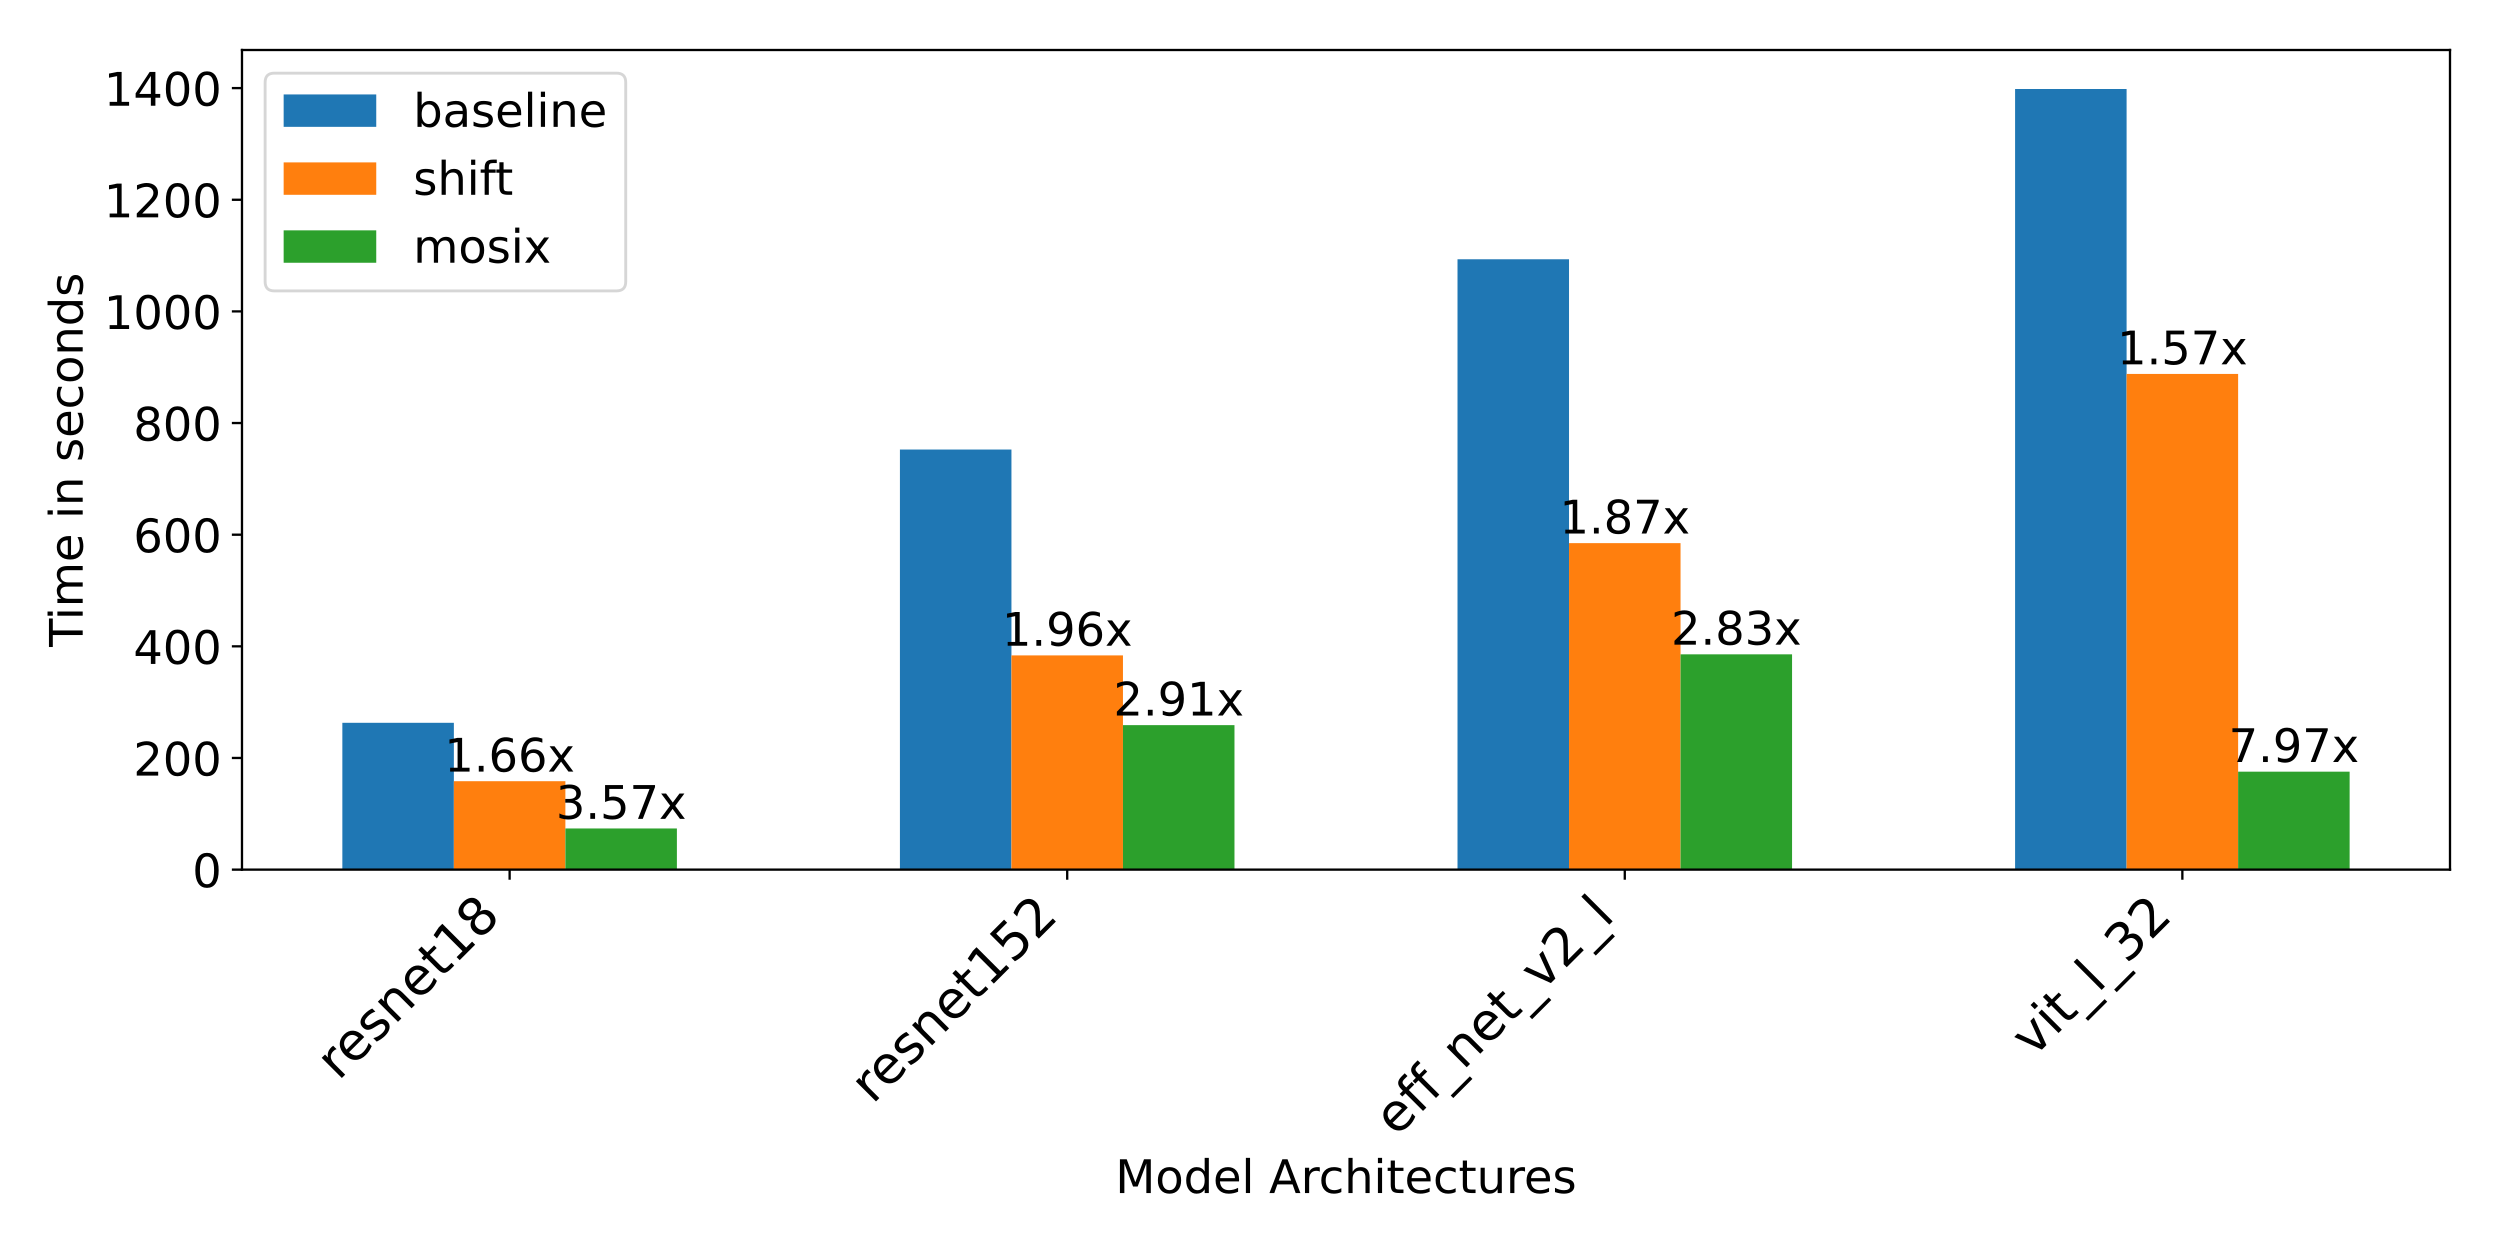
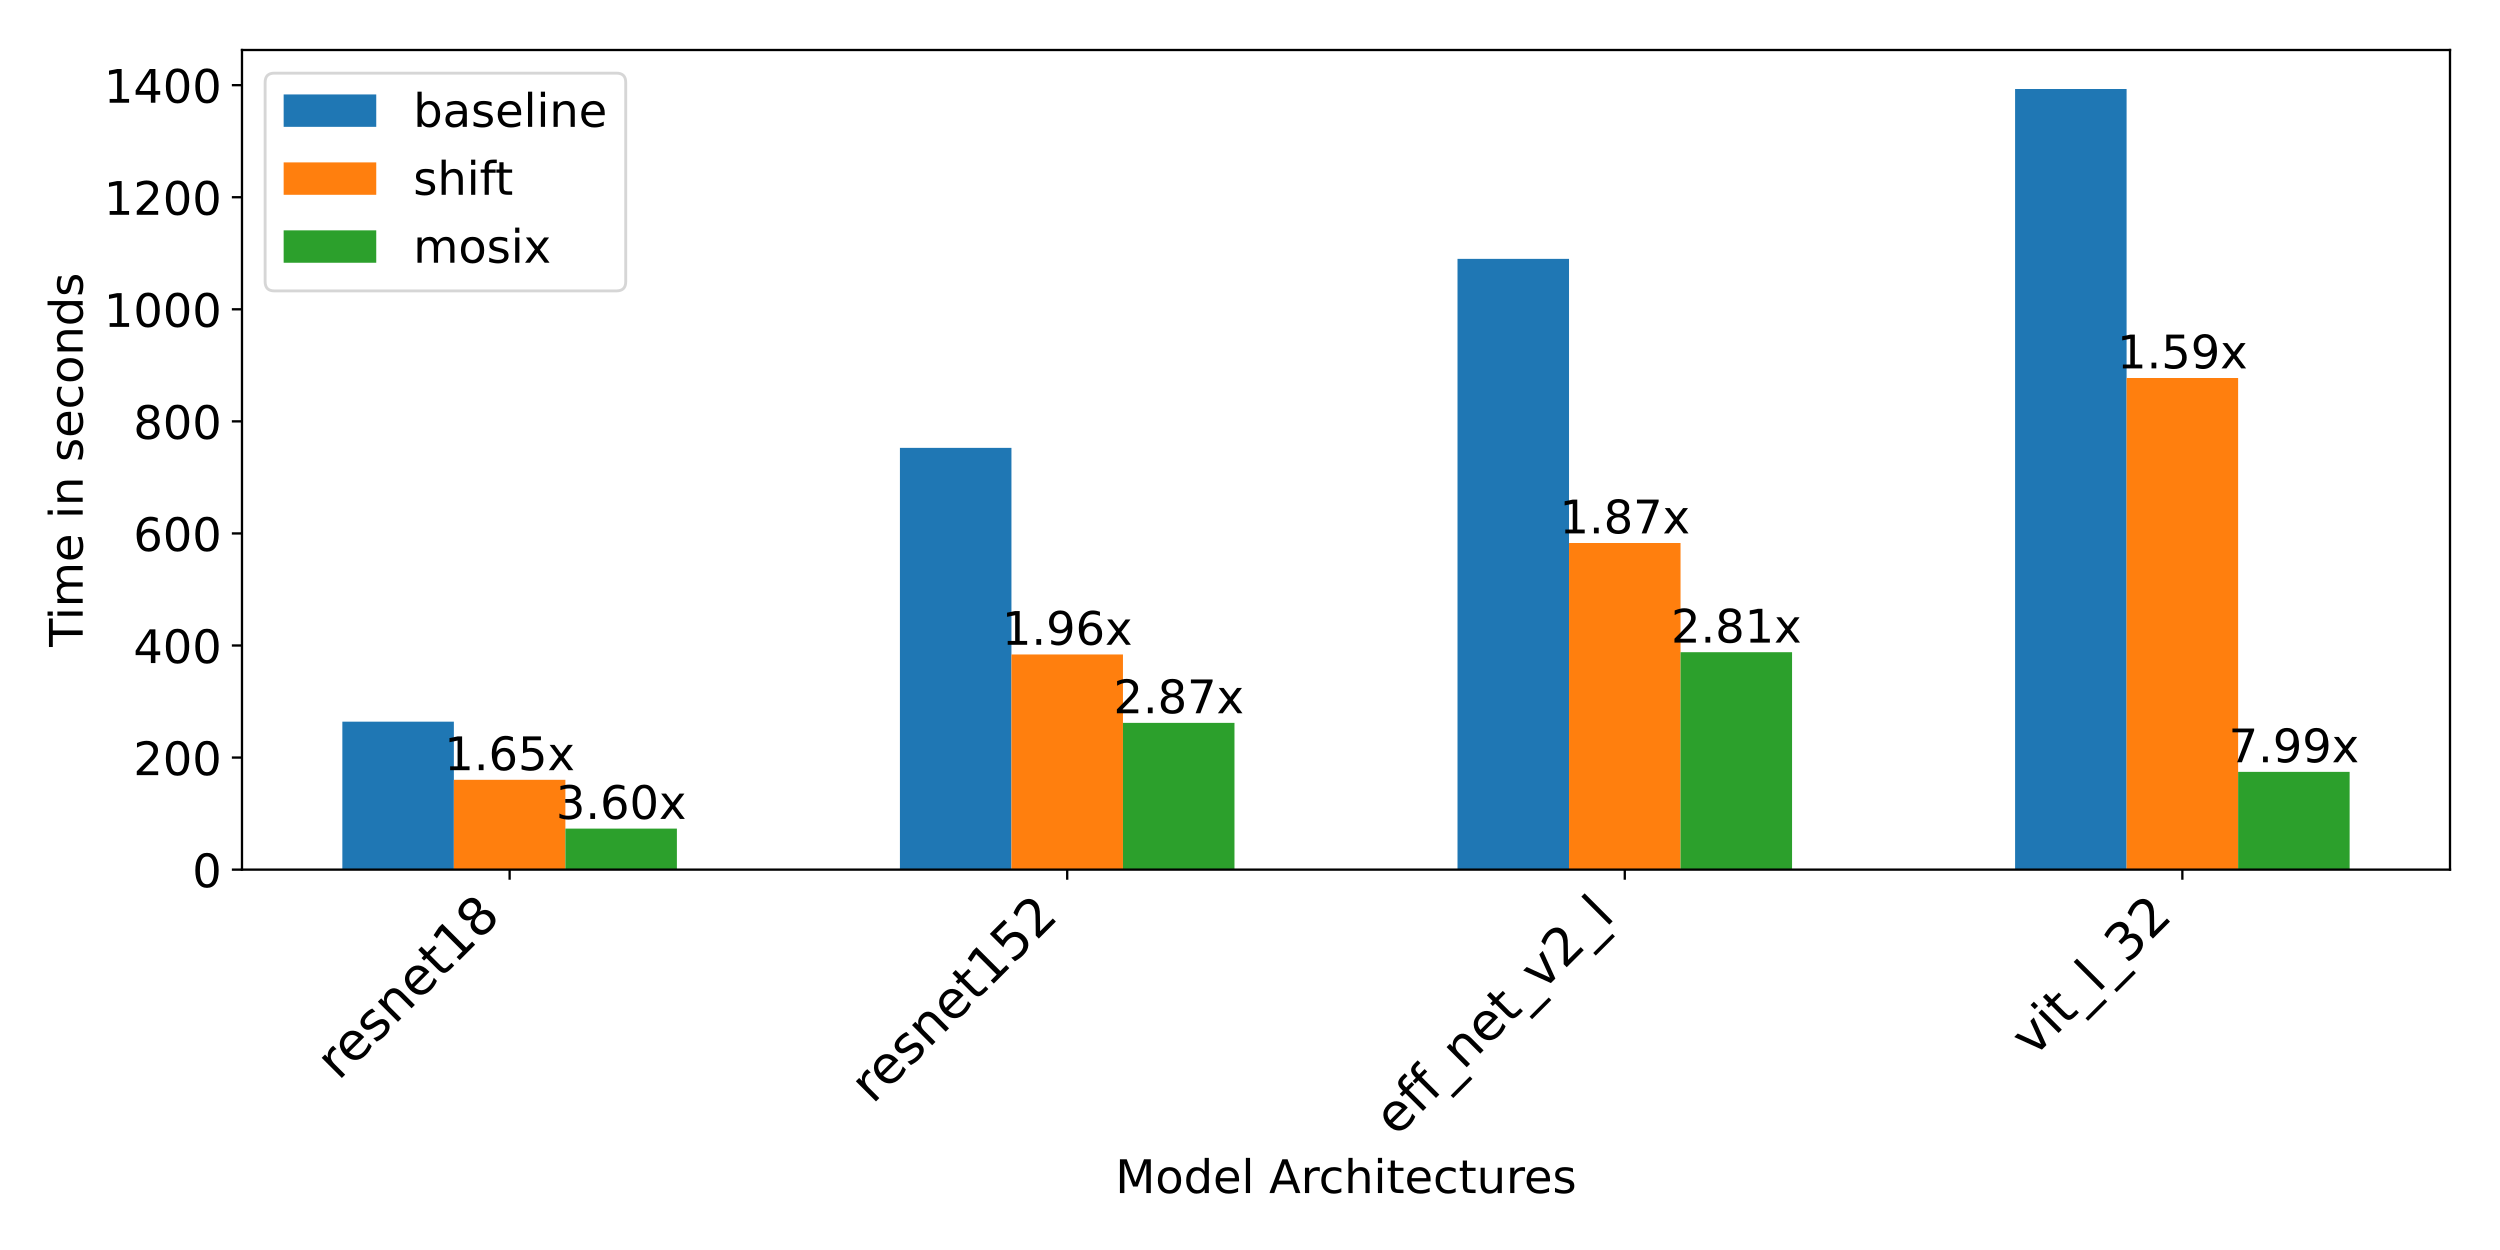
<svg xmlns="http://www.w3.org/2000/svg" xmlns:xlink="http://www.w3.org/1999/xlink" width="864pt" height="432pt" viewBox="0 0 864 432" version="1.1">
  <defs>
    <style type="text/css">*{stroke-linejoin: round; stroke-linecap: butt}</style>
  </defs>
  <g id="figure_1">
    <g id="patch_1">
      <path d="M 0 432  L 864 432  L 864 0  L 0 0  z " style="fill: #ffffff" />
    </g>
    <g id="axes_1">
      <g id="patch_2">
        <path d="M 83.63 300.543  L 846.72 300.543  L 846.72 17.28  L 83.63 17.28  z " style="fill: #ffffff" />
      </g>
      <g id="patch_3">
-         <path d="M 118.316 300.543  L 156.856 300.543  L 156.856 249.796  L 118.316 249.796  z " clip-path="url(#pcf9f235fb0)" style="fill: #1f77b4" />
+         <path d="M 118.316 300.543  L 156.856 300.543  L 156.856 249.404  L 118.316 249.404  z " clip-path="url(#pb7d4ed7c95)" style="fill: #1f77b4" />
      </g>
      <g id="patch_4">
-         <path d="M 311.015 300.543  L 349.555 300.543  L 349.555 155.364  L 311.015 155.364  z " clip-path="url(#pcf9f235fb0)" style="fill: #1f77b4" />
+         <path d="M 311.015 300.543  L 349.555 300.543  L 349.555 154.785  L 311.015 154.785  z " clip-path="url(#pb7d4ed7c95)" style="fill: #1f77b4" />
      </g>
      <g id="patch_5">
-         <path d="M 503.715 300.543  L 542.255 300.543  L 542.255 89.599  L 503.715 89.599  z " clip-path="url(#pcf9f235fb0)" style="fill: #1f77b4" />
+         <path d="M 503.715 300.543  L 542.255 300.543  L 542.255 89.461  L 503.715 89.461  z " clip-path="url(#pb7d4ed7c95)" style="fill: #1f77b4" />
      </g>
      <g id="patch_6">
-         <path d="M 696.414 300.543  L 734.954 300.543  L 734.954 30.769  L 696.414 30.769  z " clip-path="url(#pcf9f235fb0)" style="fill: #1f77b4" />
+         <path d="M 696.414 300.543  L 734.954 300.543  L 734.954 30.769  L 696.414 30.769  z " clip-path="url(#pb7d4ed7c95)" style="fill: #1f77b4" />
      </g>
      <g id="patch_7">
-         <path d="M 156.856 300.543  L 195.396 300.543  L 195.396 269.991  L 156.856 269.991  z " clip-path="url(#pcf9f235fb0)" style="fill: #ff7f0e" />
+         <path d="M 156.856 300.543  L 195.396 300.543  L 195.396 269.501  L 156.856 269.501  z " clip-path="url(#pb7d4ed7c95)" style="fill: #ff7f0e" />
      </g>
      <g id="patch_8">
-         <path d="M 349.555 300.543  L 388.095 300.543  L 388.095 226.498  L 349.555 226.498  z " clip-path="url(#pcf9f235fb0)" style="fill: #ff7f0e" />
+         <path d="M 349.555 300.543  L 388.095 300.543  L 388.095 226.172  L 349.555 226.172  z " clip-path="url(#pb7d4ed7c95)" style="fill: #ff7f0e" />
      </g>
      <g id="patch_9">
-         <path d="M 542.255 300.543  L 580.795 300.543  L 580.795 187.707  L 542.255 187.707  z " clip-path="url(#pcf9f235fb0)" style="fill: #ff7f0e" />
+         <path d="M 542.255 300.543  L 580.795 300.543  L 580.795 187.66  L 542.255 187.66  z " clip-path="url(#pb7d4ed7c95)" style="fill: #ff7f0e" />
      </g>
      <g id="patch_10">
-         <path d="M 734.954 300.543  L 773.494 300.543  L 773.494 129.24  L 734.954 129.24  z " clip-path="url(#pcf9f235fb0)" style="fill: #ff7f0e" />
+         <path d="M 734.954 300.543  L 773.494 300.543  L 773.494 130.636  L 734.954 130.636  z " clip-path="url(#pb7d4ed7c95)" style="fill: #ff7f0e" />
      </g>
      <g id="patch_11">
-         <path d="M 195.396 300.543  L 233.936 300.543  L 233.936 286.323  L 195.396 286.323  z " clip-path="url(#pcf9f235fb0)" style="fill: #2ca02c" />
+         <path d="M 195.396 300.543  L 233.936 300.543  L 233.936 286.355  L 195.396 286.355  z " clip-path="url(#pb7d4ed7c95)" style="fill: #2ca02c" />
      </g>
      <g id="patch_12">
-         <path d="M 388.095 300.543  L 426.635 300.543  L 426.635 250.615  L 388.095 250.615  z " clip-path="url(#pcf9f235fb0)" style="fill: #2ca02c" />
+         <path d="M 388.095 300.543  L 426.635 300.543  L 426.635 249.822  L 388.095 249.822  z " clip-path="url(#pb7d4ed7c95)" style="fill: #2ca02c" />
      </g>
      <g id="patch_13">
-         <path d="M 580.795 300.543  L 619.335 300.543  L 619.335 226.13  L 580.795 226.13  z " clip-path="url(#pcf9f235fb0)" style="fill: #2ca02c" />
+         <path d="M 580.795 300.543  L 619.335 300.543  L 619.335 225.405  L 580.795 225.405  z " clip-path="url(#pb7d4ed7c95)" style="fill: #2ca02c" />
      </g>
      <g id="patch_14">
-         <path d="M 773.494 300.543  L 812.034 300.543  L 812.034 266.683  L 773.494 266.683  z " clip-path="url(#pcf9f235fb0)" style="fill: #2ca02c" />
+         <path d="M 773.494 300.543  L 812.034 300.543  L 812.034 266.766  L 773.494 266.766  z " clip-path="url(#pb7d4ed7c95)" style="fill: #2ca02c" />
      </g>
      <g id="matplotlib.axis_1">
        <g id="xtick_1">
          <g id="line2d_1">
            <defs>
-               <path id="m63e36ad540" d="M 0 0  L 0 3.5  " style="stroke: #000000; stroke-width: 0.8" />
+               <path id="m68cd097167" d="M 0 0  L 0 3.5  " style="stroke: #000000; stroke-width: 0.8" />
            </defs>
            <g>
-               <use xlink:href="#m63e36ad540" x="176.126" y="300.543" style="stroke: #000000; stroke-width: 0.8" />
+               <use xlink:href="#m68cd097167" x="176.126" y="300.543" style="stroke: #000000; stroke-width: 0.8" />
            </g>
          </g>
          <g id="text_1">
            <g transform="translate(116.9867 373.7061) rotate(-45) scale(0.18 -0.18)">
              <defs>
                <path id="DejaVuSans-72" d="M 2631 2963  Q 2534 3019 2420 3045  Q 2306 3072 2169 3072  Q 1681 3072 1420 2755  Q 1159 2438 1159 1844  L 1159 0  L 581 0  L 581 3500  L 1159 3500  L 1159 2956  Q 1341 3275 1631 3429  Q 1922 3584 2338 3584  Q 2397 3584 2469 3576  Q 2541 3569 2628 3553  L 2631 2963  z " transform="scale(0.015625)" />
                <path id="DejaVuSans-65" d="M 3597 1894  L 3597 1613  L 953 1613  Q 991 1019 1311 708  Q 1631 397 2203 397  Q 2534 397 2845 478  Q 3156 559 3463 722  L 3463 178  Q 3153 47 2828 -22  Q 2503 -91 2169 -91  Q 1331 -91 842 396  Q 353 884 353 1716  Q 353 2575 817 3079  Q 1281 3584 2069 3584  Q 2775 3584 3186 3129  Q 3597 2675 3597 1894  z M 3022 2063  Q 3016 2534 2758 2815  Q 2500 3097 2075 3097  Q 1594 3097 1305 2825  Q 1016 2553 972 2059  L 3022 2063  z " transform="scale(0.015625)" />
                <path id="DejaVuSans-73" d="M 2834 3397  L 2834 2853  Q 2591 2978 2328 3040  Q 2066 3103 1784 3103  Q 1356 3103 1142 2972  Q 928 2841 928 2578  Q 928 2378 1081 2264  Q 1234 2150 1697 2047  L 1894 2003  Q 2506 1872 2764 1633  Q 3022 1394 3022 966  Q 3022 478 2636 193  Q 2250 -91 1575 -91  Q 1294 -91 989 -36  Q 684 19 347 128  L 347 722  Q 666 556 975 473  Q 1284 391 1588 391  Q 1994 391 2212 530  Q 2431 669 2431 922  Q 2431 1156 2273 1281  Q 2116 1406 1581 1522  L 1381 1569  Q 847 1681 609 1914  Q 372 2147 372 2553  Q 372 3047 722 3315  Q 1072 3584 1716 3584  Q 2034 3584 2315 3537  Q 2597 3491 2834 3397  z " transform="scale(0.015625)" />
                <path id="DejaVuSans-6e" d="M 3513 2113  L 3513 0  L 2938 0  L 2938 2094  Q 2938 2591 2744 2837  Q 2550 3084 2163 3084  Q 1697 3084 1428 2787  Q 1159 2491 1159 1978  L 1159 0  L 581 0  L 581 3500  L 1159 3500  L 1159 2956  Q 1366 3272 1645 3428  Q 1925 3584 2291 3584  Q 2894 3584 3203 3211  Q 3513 2838 3513 2113  z " transform="scale(0.015625)" />
                <path id="DejaVuSans-74" d="M 1172 4494  L 1172 3500  L 2356 3500  L 2356 3053  L 1172 3053  L 1172 1153  Q 1172 725 1289 603  Q 1406 481 1766 481  L 2356 481  L 2356 0  L 1766 0  Q 1100 0 847 248  Q 594 497 594 1153  L 594 3053  L 172 3053  L 172 3500  L 594 3500  L 594 4494  L 1172 4494  z " transform="scale(0.015625)" />
                <path id="DejaVuSans-31" d="M 794 531  L 1825 531  L 1825 4091  L 703 3866  L 703 4441  L 1819 4666  L 2450 4666  L 2450 531  L 3481 531  L 3481 0  L 794 0  L 794 531  z " transform="scale(0.015625)" />
                <path id="DejaVuSans-38" d="M 2034 2216  Q 1584 2216 1326 1975  Q 1069 1734 1069 1313  Q 1069 891 1326 650  Q 1584 409 2034 409  Q 2484 409 2743 651  Q 3003 894 3003 1313  Q 3003 1734 2745 1975  Q 2488 2216 2034 2216  z M 1403 2484  Q 997 2584 770 2862  Q 544 3141 544 3541  Q 544 4100 942 4425  Q 1341 4750 2034 4750  Q 2731 4750 3128 4425  Q 3525 4100 3525 3541  Q 3525 3141 3298 2862  Q 3072 2584 2669 2484  Q 3125 2378 3379 2068  Q 3634 1759 3634 1313  Q 3634 634 3220 271  Q 2806 -91 2034 -91  Q 1263 -91 848 271  Q 434 634 434 1313  Q 434 1759 690 2068  Q 947 2378 1403 2484  z M 1172 3481  Q 1172 3119 1398 2916  Q 1625 2713 2034 2713  Q 2441 2713 2670 2916  Q 2900 3119 2900 3481  Q 2900 3844 2670 4047  Q 2441 4250 2034 4250  Q 1625 4250 1398 4047  Q 1172 3844 1172 3481  z " transform="scale(0.015625)" />
              </defs>
              <use xlink:href="#DejaVuSans-72" />
              <use xlink:href="#DejaVuSans-65" x="38.863" />
              <use xlink:href="#DejaVuSans-73" x="100.387" />
              <use xlink:href="#DejaVuSans-6e" x="152.486" />
              <use xlink:href="#DejaVuSans-65" x="215.865" />
              <use xlink:href="#DejaVuSans-74" x="277.389" />
              <use xlink:href="#DejaVuSans-31" x="316.598" />
              <use xlink:href="#DejaVuSans-38" x="380.221" />
            </g>
          </g>
        </g>
        <g id="xtick_2">
          <g id="line2d_2">
            <g>
-               <use xlink:href="#m63e36ad540" x="368.825" y="300.543" style="stroke: #000000; stroke-width: 0.8" />
+               <use xlink:href="#m68cd097167" x="368.825" y="300.543" style="stroke: #000000; stroke-width: 0.8" />
            </g>
          </g>
          <g id="text_2">
            <g transform="translate(301.588 381.8042) rotate(-45) scale(0.18 -0.18)">
              <defs>
                <path id="DejaVuSans-35" d="M 691 4666  L 3169 4666  L 3169 4134  L 1269 4134  L 1269 2991  Q 1406 3038 1543 3061  Q 1681 3084 1819 3084  Q 2600 3084 3056 2656  Q 3513 2228 3513 1497  Q 3513 744 3044 326  Q 2575 -91 1722 -91  Q 1428 -91 1123 -41  Q 819 9 494 109  L 494 744  Q 775 591 1075 516  Q 1375 441 1709 441  Q 2250 441 2565 725  Q 2881 1009 2881 1497  Q 2881 1984 2565 2268  Q 2250 2553 1709 2553  Q 1456 2553 1204 2497  Q 953 2441 691 2322  L 691 4666  z " transform="scale(0.015625)" />
                <path id="DejaVuSans-32" d="M 1228 531  L 3431 531  L 3431 0  L 469 0  L 469 531  Q 828 903 1448 1529  Q 2069 2156 2228 2338  Q 2531 2678 2651 2914  Q 2772 3150 2772 3378  Q 2772 3750 2511 3984  Q 2250 4219 1831 4219  Q 1534 4219 1204 4116  Q 875 4013 500 3803  L 500 4441  Q 881 4594 1212 4672  Q 1544 4750 1819 4750  Q 2544 4750 2975 4387  Q 3406 4025 3406 3419  Q 3406 3131 3298 2873  Q 3191 2616 2906 2266  Q 2828 2175 2409 1742  Q 1991 1309 1228 531  z " transform="scale(0.015625)" />
              </defs>
              <use xlink:href="#DejaVuSans-72" />
              <use xlink:href="#DejaVuSans-65" x="38.863" />
              <use xlink:href="#DejaVuSans-73" x="100.387" />
              <use xlink:href="#DejaVuSans-6e" x="152.486" />
              <use xlink:href="#DejaVuSans-65" x="215.865" />
              <use xlink:href="#DejaVuSans-74" x="277.389" />
              <use xlink:href="#DejaVuSans-31" x="316.598" />
              <use xlink:href="#DejaVuSans-35" x="380.221" />
              <use xlink:href="#DejaVuSans-32" x="443.844" />
            </g>
          </g>
        </g>
        <g id="xtick_3">
          <g id="line2d_3">
            <g>
-               <use xlink:href="#m63e36ad540" x="561.525" y="300.543" style="stroke: #000000; stroke-width: 0.8" />
+               <use xlink:href="#m68cd097167" x="561.525" y="300.543" style="stroke: #000000; stroke-width: 0.8" />
            </g>
          </g>
          <g id="text_3">
            <g transform="translate(482.5838 393.1539) rotate(-45) scale(0.18 -0.18)">
              <defs>
                <path id="DejaVuSans-66" d="M 2375 4863  L 2375 4384  L 1825 4384  Q 1516 4384 1395 4259  Q 1275 4134 1275 3809  L 1275 3500  L 2222 3500  L 2222 3053  L 1275 3053  L 1275 0  L 697 0  L 697 3053  L 147 3053  L 147 3500  L 697 3500  L 697 3744  Q 697 4328 969 4595  Q 1241 4863 1831 4863  L 2375 4863  z " transform="scale(0.015625)" />
                <path id="DejaVuSans-5f" d="M 3263 -1063  L 3263 -1509  L -63 -1509  L -63 -1063  L 3263 -1063  z " transform="scale(0.015625)" />
                <path id="DejaVuSans-76" d="M 191 3500  L 800 3500  L 1894 563  L 2988 3500  L 3597 3500  L 2284 0  L 1503 0  L 191 3500  z " transform="scale(0.015625)" />
                <path id="DejaVuSans-6c" d="M 603 4863  L 1178 4863  L 1178 0  L 603 0  L 603 4863  z " transform="scale(0.015625)" />
              </defs>
              <use xlink:href="#DejaVuSans-65" />
              <use xlink:href="#DejaVuSans-66" x="61.523" />
              <use xlink:href="#DejaVuSans-66" x="96.729" />
              <use xlink:href="#DejaVuSans-5f" x="131.934" />
              <use xlink:href="#DejaVuSans-6e" x="181.934" />
              <use xlink:href="#DejaVuSans-65" x="245.312" />
              <use xlink:href="#DejaVuSans-74" x="306.836" />
              <use xlink:href="#DejaVuSans-5f" x="346.045" />
              <use xlink:href="#DejaVuSans-76" x="396.045" />
              <use xlink:href="#DejaVuSans-32" x="455.225" />
              <use xlink:href="#DejaVuSans-5f" x="518.848" />
              <use xlink:href="#DejaVuSans-6c" x="568.848" />
            </g>
          </g>
        </g>
        <g id="xtick_4">
          <g id="line2d_4">
            <g>
-               <use xlink:href="#m63e36ad540" x="754.224" y="300.543" style="stroke: #000000; stroke-width: 0.8" />
+               <use xlink:href="#m68cd097167" x="754.224" y="300.543" style="stroke: #000000; stroke-width: 0.8" />
            </g>
          </g>
          <g id="text_4">
            <g transform="translate(702.704 365.7332) rotate(-45) scale(0.18 -0.18)">
              <defs>
                <path id="DejaVuSans-69" d="M 603 3500  L 1178 3500  L 1178 0  L 603 0  L 603 3500  z M 603 4863  L 1178 4863  L 1178 4134  L 603 4134  L 603 4863  z " transform="scale(0.015625)" />
                <path id="DejaVuSans-33" d="M 2597 2516  Q 3050 2419 3304 2112  Q 3559 1806 3559 1356  Q 3559 666 3084 287  Q 2609 -91 1734 -91  Q 1441 -91 1130 -33  Q 819 25 488 141  L 488 750  Q 750 597 1062 519  Q 1375 441 1716 441  Q 2309 441 2620 675  Q 2931 909 2931 1356  Q 2931 1769 2642 2001  Q 2353 2234 1838 2234  L 1294 2234  L 1294 2753  L 1863 2753  Q 2328 2753 2575 2939  Q 2822 3125 2822 3475  Q 2822 3834 2567 4026  Q 2313 4219 1838 4219  Q 1578 4219 1281 4162  Q 984 4106 628 3988  L 628 4550  Q 988 4650 1302 4700  Q 1616 4750 1894 4750  Q 2613 4750 3031 4423  Q 3450 4097 3450 3541  Q 3450 3153 3228 2886  Q 3006 2619 2597 2516  z " transform="scale(0.015625)" />
              </defs>
              <use xlink:href="#DejaVuSans-76" />
              <use xlink:href="#DejaVuSans-69" x="59.18" />
              <use xlink:href="#DejaVuSans-74" x="86.963" />
              <use xlink:href="#DejaVuSans-5f" x="126.172" />
              <use xlink:href="#DejaVuSans-6c" x="176.172" />
              <use xlink:href="#DejaVuSans-5f" x="203.955" />
              <use xlink:href="#DejaVuSans-33" x="253.955" />
              <use xlink:href="#DejaVuSans-32" x="317.578" />
            </g>
          </g>
        </g>
        <g id="text_5">
          <g transform="translate(385.4762 412.3124) scale(0.16 -0.16)">
            <defs>
              <path id="DejaVuSans-4d" d="M 628 4666  L 1569 4666  L 2759 1491  L 3956 4666  L 4897 4666  L 4897 0  L 4281 0  L 4281 4097  L 3078 897  L 2444 897  L 1241 4097  L 1241 0  L 628 0  L 628 4666  z " transform="scale(0.015625)" />
              <path id="DejaVuSans-6f" d="M 1959 3097  Q 1497 3097 1228 2736  Q 959 2375 959 1747  Q 959 1119 1226 758  Q 1494 397 1959 397  Q 2419 397 2687 759  Q 2956 1122 2956 1747  Q 2956 2369 2687 2733  Q 2419 3097 1959 3097  z M 1959 3584  Q 2709 3584 3137 3096  Q 3566 2609 3566 1747  Q 3566 888 3137 398  Q 2709 -91 1959 -91  Q 1206 -91 779 398  Q 353 888 353 1747  Q 353 2609 779 3096  Q 1206 3584 1959 3584  z " transform="scale(0.015625)" />
              <path id="DejaVuSans-64" d="M 2906 2969  L 2906 4863  L 3481 4863  L 3481 0  L 2906 0  L 2906 525  Q 2725 213 2448 61  Q 2172 -91 1784 -91  Q 1150 -91 751 415  Q 353 922 353 1747  Q 353 2572 751 3078  Q 1150 3584 1784 3584  Q 2172 3584 2448 3432  Q 2725 3281 2906 2969  z M 947 1747  Q 947 1113 1208 752  Q 1469 391 1925 391  Q 2381 391 2643 752  Q 2906 1113 2906 1747  Q 2906 2381 2643 2742  Q 2381 3103 1925 3103  Q 1469 3103 1208 2742  Q 947 2381 947 1747  z " transform="scale(0.015625)" />
              <path id="DejaVuSans-20" transform="scale(0.015625)" />
              <path id="DejaVuSans-41" d="M 2188 4044  L 1331 1722  L 3047 1722  L 2188 4044  z M 1831 4666  L 2547 4666  L 4325 0  L 3669 0  L 3244 1197  L 1141 1197  L 716 0  L 50 0  L 1831 4666  z " transform="scale(0.015625)" />
              <path id="DejaVuSans-63" d="M 3122 3366  L 3122 2828  Q 2878 2963 2633 3030  Q 2388 3097 2138 3097  Q 1578 3097 1268 2742  Q 959 2388 959 1747  Q 959 1106 1268 751  Q 1578 397 2138 397  Q 2388 397 2633 464  Q 2878 531 3122 666  L 3122 134  Q 2881 22 2623 -34  Q 2366 -91 2075 -91  Q 1284 -91 818 406  Q 353 903 353 1747  Q 353 2603 823 3093  Q 1294 3584 2113 3584  Q 2378 3584 2631 3529  Q 2884 3475 3122 3366  z " transform="scale(0.015625)" />
              <path id="DejaVuSans-68" d="M 3513 2113  L 3513 0  L 2938 0  L 2938 2094  Q 2938 2591 2744 2837  Q 2550 3084 2163 3084  Q 1697 3084 1428 2787  Q 1159 2491 1159 1978  L 1159 0  L 581 0  L 581 4863  L 1159 4863  L 1159 2956  Q 1366 3272 1645 3428  Q 1925 3584 2291 3584  Q 2894 3584 3203 3211  Q 3513 2838 3513 2113  z " transform="scale(0.015625)" />
              <path id="DejaVuSans-75" d="M 544 1381  L 544 3500  L 1119 3500  L 1119 1403  Q 1119 906 1312 657  Q 1506 409 1894 409  Q 2359 409 2629 706  Q 2900 1003 2900 1516  L 2900 3500  L 3475 3500  L 3475 0  L 2900 0  L 2900 538  Q 2691 219 2414 64  Q 2138 -91 1772 -91  Q 1169 -91 856 284  Q 544 659 544 1381  z M 1991 3584  L 1991 3584  z " transform="scale(0.015625)" />
            </defs>
            <use xlink:href="#DejaVuSans-4d" />
            <use xlink:href="#DejaVuSans-6f" x="86.279" />
            <use xlink:href="#DejaVuSans-64" x="147.461" />
            <use xlink:href="#DejaVuSans-65" x="210.938" />
            <use xlink:href="#DejaVuSans-6c" x="272.461" />
            <use xlink:href="#DejaVuSans-20" x="300.244" />
            <use xlink:href="#DejaVuSans-41" x="332.031" />
            <use xlink:href="#DejaVuSans-72" x="400.439" />
            <use xlink:href="#DejaVuSans-63" x="439.303" />
            <use xlink:href="#DejaVuSans-68" x="494.283" />
            <use xlink:href="#DejaVuSans-69" x="557.662" />
            <use xlink:href="#DejaVuSans-74" x="585.445" />
            <use xlink:href="#DejaVuSans-65" x="624.654" />
            <use xlink:href="#DejaVuSans-63" x="686.178" />
            <use xlink:href="#DejaVuSans-74" x="741.158" />
            <use xlink:href="#DejaVuSans-75" x="780.367" />
            <use xlink:href="#DejaVuSans-72" x="843.746" />
            <use xlink:href="#DejaVuSans-65" x="882.609" />
            <use xlink:href="#DejaVuSans-73" x="944.133" />
          </g>
        </g>
      </g>
      <g id="matplotlib.axis_2">
        <g id="ytick_1">
          <g id="line2d_5">
            <defs>
-               <path id="m6eed75b5e7" d="M 0 0  L -3.5 0  " style="stroke: #000000; stroke-width: 0.8" />
+               <path id="m012bf455a5" d="M 0 0  L -3.5 0  " style="stroke: #000000; stroke-width: 0.8" />
            </defs>
            <g>
-               <use xlink:href="#m6eed75b5e7" x="83.63" y="300.543" style="stroke: #000000; stroke-width: 0.8" />
+               <use xlink:href="#m012bf455a5" x="83.63" y="300.543" style="stroke: #000000; stroke-width: 0.8" />
            </g>
          </g>
          <g id="text_6">
            <g transform="translate(66.45 306.6215) scale(0.16 -0.16)">
              <defs>
                <path id="DejaVuSans-30" d="M 2034 4250  Q 1547 4250 1301 3770  Q 1056 3291 1056 2328  Q 1056 1369 1301 889  Q 1547 409 2034 409  Q 2525 409 2770 889  Q 3016 1369 3016 2328  Q 3016 3291 2770 3770  Q 2525 4250 2034 4250  z M 2034 4750  Q 2819 4750 3233 4129  Q 3647 3509 3647 2328  Q 3647 1150 3233 529  Q 2819 -91 2034 -91  Q 1250 -91 836 529  Q 422 1150 422 2328  Q 422 3509 836 4129  Q 1250 4750 2034 4750  z " transform="scale(0.015625)" />
              </defs>
              <use xlink:href="#DejaVuSans-30" />
            </g>
          </g>
        </g>
        <g id="ytick_2">
          <g id="line2d_6">
            <g>
-               <use xlink:href="#m6eed75b5e7" x="83.63" y="261.958" style="stroke: #000000; stroke-width: 0.8" />
+               <use xlink:href="#m012bf455a5" x="83.63" y="261.813" style="stroke: #000000; stroke-width: 0.8" />
            </g>
          </g>
          <g id="text_7">
-             <g transform="translate(46.09 268.0372) scale(0.16 -0.16)">
+             <g transform="translate(46.09 267.892) scale(0.16 -0.16)">
              <use xlink:href="#DejaVuSans-32" />
              <use xlink:href="#DejaVuSans-30" x="63.623" />
              <use xlink:href="#DejaVuSans-30" x="127.246" />
            </g>
          </g>
        </g>
        <g id="ytick_3">
          <g id="line2d_7">
            <g>
-               <use xlink:href="#m6eed75b5e7" x="83.63" y="223.374" style="stroke: #000000; stroke-width: 0.8" />
+               <use xlink:href="#m012bf455a5" x="83.63" y="223.084" style="stroke: #000000; stroke-width: 0.8" />
            </g>
          </g>
          <g id="text_8">
-             <g transform="translate(46.09 229.4529) scale(0.16 -0.16)">
+             <g transform="translate(46.09 229.1625) scale(0.16 -0.16)">
              <defs>
                <path id="DejaVuSans-34" d="M 2419 4116  L 825 1625  L 2419 1625  L 2419 4116  z M 2253 4666  L 3047 4666  L 3047 1625  L 3713 1625  L 3713 1100  L 3047 1100  L 3047 0  L 2419 0  L 2419 1100  L 313 1100  L 313 1709  L 2253 4666  z " transform="scale(0.015625)" />
              </defs>
              <use xlink:href="#DejaVuSans-34" />
              <use xlink:href="#DejaVuSans-30" x="63.623" />
              <use xlink:href="#DejaVuSans-30" x="127.246" />
            </g>
          </g>
        </g>
        <g id="ytick_4">
          <g id="line2d_8">
            <g>
-               <use xlink:href="#m6eed75b5e7" x="83.63" y="184.79" style="stroke: #000000; stroke-width: 0.8" />
+               <use xlink:href="#m012bf455a5" x="83.63" y="184.354" style="stroke: #000000; stroke-width: 0.8" />
            </g>
          </g>
          <g id="text_9">
-             <g transform="translate(46.09 190.8687) scale(0.16 -0.16)">
+             <g transform="translate(46.09 190.433) scale(0.16 -0.16)">
              <defs>
                <path id="DejaVuSans-36" d="M 2113 2584  Q 1688 2584 1439 2293  Q 1191 2003 1191 1497  Q 1191 994 1439 701  Q 1688 409 2113 409  Q 2538 409 2786 701  Q 3034 994 3034 1497  Q 3034 2003 2786 2293  Q 2538 2584 2113 2584  z M 3366 4563  L 3366 3988  Q 3128 4100 2886 4159  Q 2644 4219 2406 4219  Q 1781 4219 1451 3797  Q 1122 3375 1075 2522  Q 1259 2794 1537 2939  Q 1816 3084 2150 3084  Q 2853 3084 3261 2657  Q 3669 2231 3669 1497  Q 3669 778 3244 343  Q 2819 -91 2113 -91  Q 1303 -91 875 529  Q 447 1150 447 2328  Q 447 3434 972 4092  Q 1497 4750 2381 4750  Q 2619 4750 2861 4703  Q 3103 4656 3366 4563  z " transform="scale(0.015625)" />
              </defs>
              <use xlink:href="#DejaVuSans-36" />
              <use xlink:href="#DejaVuSans-30" x="63.623" />
              <use xlink:href="#DejaVuSans-30" x="127.246" />
            </g>
          </g>
        </g>
        <g id="ytick_5">
          <g id="line2d_9">
            <g>
-               <use xlink:href="#m6eed75b5e7" x="83.63" y="146.206" style="stroke: #000000; stroke-width: 0.8" />
+               <use xlink:href="#m012bf455a5" x="83.63" y="145.625" style="stroke: #000000; stroke-width: 0.8" />
            </g>
          </g>
          <g id="text_10">
-             <g transform="translate(46.09 152.2844) scale(0.16 -0.16)">
+             <g transform="translate(46.09 151.7035) scale(0.16 -0.16)">
              <use xlink:href="#DejaVuSans-38" />
              <use xlink:href="#DejaVuSans-30" x="63.623" />
              <use xlink:href="#DejaVuSans-30" x="127.246" />
            </g>
          </g>
        </g>
        <g id="ytick_6">
          <g id="line2d_10">
            <g>
-               <use xlink:href="#m6eed75b5e7" x="83.63" y="107.621" style="stroke: #000000; stroke-width: 0.8" />
+               <use xlink:href="#m012bf455a5" x="83.63" y="106.895" style="stroke: #000000; stroke-width: 0.8" />
            </g>
          </g>
          <g id="text_11">
-             <g transform="translate(35.91 113.7001) scale(0.16 -0.16)">
+             <g transform="translate(35.91 112.974) scale(0.16 -0.16)">
              <use xlink:href="#DejaVuSans-31" />
              <use xlink:href="#DejaVuSans-30" x="63.623" />
              <use xlink:href="#DejaVuSans-30" x="127.246" />
              <use xlink:href="#DejaVuSans-30" x="190.869" />
            </g>
          </g>
        </g>
        <g id="ytick_7">
          <g id="line2d_11">
            <g>
-               <use xlink:href="#m6eed75b5e7" x="83.63" y="69.037" style="stroke: #000000; stroke-width: 0.8" />
+               <use xlink:href="#m012bf455a5" x="83.63" y="68.166" style="stroke: #000000; stroke-width: 0.8" />
            </g>
          </g>
          <g id="text_12">
-             <g transform="translate(35.91 75.11585) scale(0.16 -0.16)">
+             <g transform="translate(35.91 74.2445) scale(0.16 -0.16)">
              <use xlink:href="#DejaVuSans-31" />
              <use xlink:href="#DejaVuSans-32" x="63.623" />
              <use xlink:href="#DejaVuSans-30" x="127.246" />
              <use xlink:href="#DejaVuSans-30" x="190.869" />
            </g>
          </g>
        </g>
        <g id="ytick_8">
          <g id="line2d_12">
            <g>
-               <use xlink:href="#m6eed75b5e7" x="83.63" y="30.453" style="stroke: #000000; stroke-width: 0.8" />
+               <use xlink:href="#m012bf455a5" x="83.63" y="29.436" style="stroke: #000000; stroke-width: 0.8" />
            </g>
          </g>
          <g id="text_13">
-             <g transform="translate(35.91 36.53157) scale(0.16 -0.16)">
+             <g transform="translate(35.91 35.515) scale(0.16 -0.16)">
              <use xlink:href="#DejaVuSans-31" />
              <use xlink:href="#DejaVuSans-34" x="63.623" />
              <use xlink:href="#DejaVuSans-30" x="127.246" />
              <use xlink:href="#DejaVuSans-30" x="190.869" />
            </g>
          </g>
        </g>
        <g id="text_14">
          <g transform="translate(28.5825 223.5626) rotate(-90) scale(0.16 -0.16)">
            <defs>
              <path id="DejaVuSans-54" d="M -19 4666  L 3928 4666  L 3928 4134  L 2272 4134  L 2272 0  L 1638 0  L 1638 4134  L -19 4134  L -19 4666  z " transform="scale(0.015625)" />
              <path id="DejaVuSans-6d" d="M 3328 2828  Q 3544 3216 3844 3400  Q 4144 3584 4550 3584  Q 5097 3584 5394 3201  Q 5691 2819 5691 2113  L 5691 0  L 5113 0  L 5113 2094  Q 5113 2597 4934 2840  Q 4756 3084 4391 3084  Q 3944 3084 3684 2787  Q 3425 2491 3425 1978  L 3425 0  L 2847 0  L 2847 2094  Q 2847 2600 2669 2842  Q 2491 3084 2119 3084  Q 1678 3084 1418 2786  Q 1159 2488 1159 1978  L 1159 0  L 581 0  L 581 3500  L 1159 3500  L 1159 2956  Q 1356 3278 1631 3431  Q 1906 3584 2284 3584  Q 2666 3584 2933 3390  Q 3200 3197 3328 2828  z " transform="scale(0.015625)" />
            </defs>
            <use xlink:href="#DejaVuSans-54" />
            <use xlink:href="#DejaVuSans-69" x="57.959" />
            <use xlink:href="#DejaVuSans-6d" x="85.742" />
            <use xlink:href="#DejaVuSans-65" x="183.154" />
            <use xlink:href="#DejaVuSans-20" x="244.678" />
            <use xlink:href="#DejaVuSans-69" x="276.465" />
            <use xlink:href="#DejaVuSans-6e" x="304.248" />
            <use xlink:href="#DejaVuSans-20" x="367.627" />
            <use xlink:href="#DejaVuSans-73" x="399.414" />
            <use xlink:href="#DejaVuSans-65" x="451.514" />
            <use xlink:href="#DejaVuSans-63" x="513.037" />
            <use xlink:href="#DejaVuSans-6f" x="568.018" />
            <use xlink:href="#DejaVuSans-6e" x="629.199" />
            <use xlink:href="#DejaVuSans-64" x="692.578" />
            <use xlink:href="#DejaVuSans-73" x="756.055" />
          </g>
        </g>
      </g>
      <g id="patch_15">
        <path d="M 83.63 300.543  L 83.63 17.28  " style="fill: none; stroke: #000000; stroke-width: 0.8; stroke-linejoin: miter; stroke-linecap: square" />
      </g>
      <g id="patch_16">
        <path d="M 846.72 300.543  L 846.72 17.28  " style="fill: none; stroke: #000000; stroke-width: 0.8; stroke-linejoin: miter; stroke-linecap: square" />
      </g>
      <g id="patch_17">
        <path d="M 83.63 300.543  L 846.72 300.543  " style="fill: none; stroke: #000000; stroke-width: 0.8; stroke-linejoin: miter; stroke-linecap: square" />
      </g>
      <g id="patch_18">
        <path d="M 83.63 17.28  L 846.72 17.28  " style="fill: none; stroke: #000000; stroke-width: 0.8; stroke-linejoin: miter; stroke-linecap: square" />
      </g>
      <g id="text_15">
-         <g transform="translate(153.5783 266.6635) scale(0.16 -0.16)">
+         <g transform="translate(153.5783 266.1732) scale(0.16 -0.16)">
          <defs>
            <path id="DejaVuSans-2e" d="M 684 794  L 1344 794  L 1344 0  L 684 0  L 684 794  z " transform="scale(0.015625)" />
            <path id="DejaVuSans-78" d="M 3513 3500  L 2247 1797  L 3578 0  L 2900 0  L 1881 1375  L 863 0  L 184 0  L 1544 1831  L 300 3500  L 978 3500  L 1906 2253  L 2834 3500  L 3513 3500  z " transform="scale(0.015625)" />
          </defs>
          <use xlink:href="#DejaVuSans-31" />
          <use xlink:href="#DejaVuSans-2e" x="63.623" />
          <use xlink:href="#DejaVuSans-36" x="95.41" />
-           <use xlink:href="#DejaVuSans-36" x="159.033" />
+           <use xlink:href="#DejaVuSans-35" x="159.033" />
          <use xlink:href="#DejaVuSans-78" x="222.656" />
        </g>
      </g>
      <g id="text_16">
-         <g transform="translate(346.2778 223.1707) scale(0.16 -0.16)">
+         <g transform="translate(346.2778 222.8446) scale(0.16 -0.16)">
          <defs>
            <path id="DejaVuSans-39" d="M 703 97  L 703 672  Q 941 559 1184 500  Q 1428 441 1663 441  Q 2288 441 2617 861  Q 2947 1281 2994 2138  Q 2813 1869 2534 1725  Q 2256 1581 1919 1581  Q 1219 1581 811 2004  Q 403 2428 403 3163  Q 403 3881 828 4315  Q 1253 4750 1959 4750  Q 2769 4750 3195 4129  Q 3622 3509 3622 2328  Q 3622 1225 3098 567  Q 2575 -91 1691 -91  Q 1453 -91 1209 -44  Q 966 3 703 97  z M 1959 2075  Q 2384 2075 2632 2365  Q 2881 2656 2881 3163  Q 2881 3666 2632 3958  Q 2384 4250 1959 4250  Q 1534 4250 1286 3958  Q 1038 3666 1038 3163  Q 1038 2656 1286 2365  Q 1534 2075 1959 2075  z " transform="scale(0.015625)" />
          </defs>
          <use xlink:href="#DejaVuSans-31" />
          <use xlink:href="#DejaVuSans-2e" x="63.623" />
          <use xlink:href="#DejaVuSans-39" x="95.41" />
          <use xlink:href="#DejaVuSans-36" x="159.033" />
          <use xlink:href="#DejaVuSans-78" x="222.656" />
        </g>
      </g>
      <g id="text_17">
-         <g transform="translate(538.9772 184.3799) scale(0.16 -0.16)">
+         <g transform="translate(538.9772 184.3329) scale(0.16 -0.16)">
          <defs>
            <path id="DejaVuSans-37" d="M 525 4666  L 3525 4666  L 3525 4397  L 1831 0  L 1172 0  L 2766 4134  L 525 4134  L 525 4666  z " transform="scale(0.015625)" />
          </defs>
          <use xlink:href="#DejaVuSans-31" />
          <use xlink:href="#DejaVuSans-2e" x="63.623" />
          <use xlink:href="#DejaVuSans-38" x="95.41" />
          <use xlink:href="#DejaVuSans-37" x="159.033" />
          <use xlink:href="#DejaVuSans-78" x="222.656" />
        </g>
      </g>
      <g id="text_18">
-         <g transform="translate(731.6767 125.9129) scale(0.16 -0.16)">
+         <g transform="translate(731.6767 127.3084) scale(0.16 -0.16)">
          <use xlink:href="#DejaVuSans-31" />
          <use xlink:href="#DejaVuSans-2e" x="63.623" />
          <use xlink:href="#DejaVuSans-35" x="95.41" />
+           <use xlink:href="#DejaVuSans-39" x="159.033" />
+           <use xlink:href="#DejaVuSans-78" x="222.656" />
+         </g>
+       </g>
+       <g id="text_19">
+         <g transform="translate(192.1182 283.0276) scale(0.16 -0.16)">
+           <use xlink:href="#DejaVuSans-33" />
+           <use xlink:href="#DejaVuSans-2e" x="63.623" />
+           <use xlink:href="#DejaVuSans-36" x="95.41" />
+           <use xlink:href="#DejaVuSans-30" x="159.033" />
+           <use xlink:href="#DejaVuSans-78" x="222.656" />
+         </g>
+       </g>
+       <g id="text_20">
+         <g transform="translate(384.8177 246.4944) scale(0.16 -0.16)">
+           <use xlink:href="#DejaVuSans-32" />
+           <use xlink:href="#DejaVuSans-2e" x="63.623" />
+           <use xlink:href="#DejaVuSans-38" x="95.41" />
          <use xlink:href="#DejaVuSans-37" x="159.033" />
          <use xlink:href="#DejaVuSans-78" x="222.656" />
        </g>
      </g>
-       <g id="text_19">
-         <g transform="translate(192.1182 282.995) scale(0.16 -0.16)">
-           <use xlink:href="#DejaVuSans-33" />
-           <use xlink:href="#DejaVuSans-2e" x="63.623" />
-           <use xlink:href="#DejaVuSans-35" x="95.41" />
-           <use xlink:href="#DejaVuSans-37" x="159.033" />
-           <use xlink:href="#DejaVuSans-78" x="222.656" />
-         </g>
-       </g>
-       <g id="text_20">
-         <g transform="translate(384.8177 247.2874) scale(0.16 -0.16)">
+       <g id="text_21">
+         <g transform="translate(577.5171 222.0778) scale(0.16 -0.16)">
          <use xlink:href="#DejaVuSans-32" />
          <use xlink:href="#DejaVuSans-2e" x="63.623" />
+           <use xlink:href="#DejaVuSans-38" x="95.41" />
+           <use xlink:href="#DejaVuSans-31" x="159.033" />
+           <use xlink:href="#DejaVuSans-78" x="222.656" />
+         </g>
+       </g>
+       <g id="text_22">
+         <g transform="translate(770.2166 263.439) scale(0.16 -0.16)">
+           <use xlink:href="#DejaVuSans-37" />
+           <use xlink:href="#DejaVuSans-2e" x="63.623" />
          <use xlink:href="#DejaVuSans-39" x="95.41" />
-           <use xlink:href="#DejaVuSans-31" x="159.033" />
-           <use xlink:href="#DejaVuSans-78" x="222.656" />
-         </g>
-       </g>
-       <g id="text_21">
-         <g transform="translate(577.5171 222.8022) scale(0.16 -0.16)">
-           <use xlink:href="#DejaVuSans-32" />
-           <use xlink:href="#DejaVuSans-2e" x="63.623" />
-           <use xlink:href="#DejaVuSans-38" x="95.41" />
-           <use xlink:href="#DejaVuSans-33" x="159.033" />
-           <use xlink:href="#DejaVuSans-78" x="222.656" />
-         </g>
-       </g>
-       <g id="text_22">
-         <g transform="translate(770.2166 263.3555) scale(0.16 -0.16)">
-           <use xlink:href="#DejaVuSans-37" />
-           <use xlink:href="#DejaVuSans-2e" x="63.623" />
-           <use xlink:href="#DejaVuSans-39" x="95.41" />
-           <use xlink:href="#DejaVuSans-37" x="159.033" />
+           <use xlink:href="#DejaVuSans-39" x="159.033" />
          <use xlink:href="#DejaVuSans-78" x="222.656" />
        </g>
      </g>
      <g id="legend_1">
        <g id="patch_19">
          <path d="M 94.83 100.535  L 213.048 100.535  Q 216.248 100.535 216.248 97.335  L 216.248 28.48  Q 216.248 25.28 213.048 25.28  L 94.83 25.28  Q 91.63 25.28 91.63 28.48  L 91.63 97.335  Q 91.63 100.535 94.83 100.535  z " style="fill: #ffffff; opacity: 0.8; stroke: #cccccc; stroke-linejoin: miter" />
        </g>
        <g id="patch_20">
          <path d="M 98.03 43.837  L 130.03 43.837  L 130.03 32.638  L 98.03 32.638  z " style="fill: #1f77b4" />
        </g>
        <g id="text_23">
          <g transform="translate(142.83 43.8375) scale(0.16 -0.16)">
            <defs>
              <path id="DejaVuSans-62" d="M 3116 1747  Q 3116 2381 2855 2742  Q 2594 3103 2138 3103  Q 1681 3103 1420 2742  Q 1159 2381 1159 1747  Q 1159 1113 1420 752  Q 1681 391 2138 391  Q 2594 391 2855 752  Q 3116 1113 3116 1747  z M 1159 2969  Q 1341 3281 1617 3432  Q 1894 3584 2278 3584  Q 2916 3584 3314 3078  Q 3713 2572 3713 1747  Q 3713 922 3314 415  Q 2916 -91 2278 -91  Q 1894 -91 1617 61  Q 1341 213 1159 525  L 1159 0  L 581 0  L 581 4863  L 1159 4863  L 1159 2969  z " transform="scale(0.015625)" />
              <path id="DejaVuSans-61" d="M 2194 1759  Q 1497 1759 1228 1600  Q 959 1441 959 1056  Q 959 750 1161 570  Q 1363 391 1709 391  Q 2188 391 2477 730  Q 2766 1069 2766 1631  L 2766 1759  L 2194 1759  z M 3341 1997  L 3341 0  L 2766 0  L 2766 531  Q 2569 213 2275 61  Q 1981 -91 1556 -91  Q 1019 -91 701 211  Q 384 513 384 1019  Q 384 1609 779 1909  Q 1175 2209 1959 2209  L 2766 2209  L 2766 2266  Q 2766 2663 2505 2880  Q 2244 3097 1772 3097  Q 1472 3097 1187 3025  Q 903 2953 641 2809  L 641 3341  Q 956 3463 1253 3523  Q 1550 3584 1831 3584  Q 2591 3584 2966 3190  Q 3341 2797 3341 1997  z " transform="scale(0.015625)" />
            </defs>
            <use xlink:href="#DejaVuSans-62" />
            <use xlink:href="#DejaVuSans-61" x="63.477" />
            <use xlink:href="#DejaVuSans-73" x="124.756" />
            <use xlink:href="#DejaVuSans-65" x="176.855" />
            <use xlink:href="#DejaVuSans-6c" x="238.379" />
            <use xlink:href="#DejaVuSans-69" x="266.162" />
            <use xlink:href="#DejaVuSans-6e" x="293.945" />
            <use xlink:href="#DejaVuSans-65" x="357.324" />
          </g>
        </g>
        <g id="patch_21">
          <path d="M 98.03 67.323  L 130.03 67.323  L 130.03 56.123  L 98.03 56.123  z " style="fill: #ff7f0e" />
        </g>
        <g id="text_24">
          <g transform="translate(142.83 67.3225) scale(0.16 -0.16)">
            <use xlink:href="#DejaVuSans-73" />
            <use xlink:href="#DejaVuSans-68" x="52.1" />
            <use xlink:href="#DejaVuSans-69" x="115.479" />
            <use xlink:href="#DejaVuSans-66" x="143.262" />
            <use xlink:href="#DejaVuSans-74" x="176.717" />
          </g>
        </g>
        <g id="patch_22">
          <path d="M 98.03 90.808  L 130.03 90.808  L 130.03 79.608  L 98.03 79.608  z " style="fill: #2ca02c" />
        </g>
        <g id="text_25">
          <g transform="translate(142.83 90.8075) scale(0.16 -0.16)">
            <use xlink:href="#DejaVuSans-6d" />
            <use xlink:href="#DejaVuSans-6f" x="97.412" />
            <use xlink:href="#DejaVuSans-73" x="158.594" />
            <use xlink:href="#DejaVuSans-69" x="210.693" />
            <use xlink:href="#DejaVuSans-78" x="238.477" />
          </g>
        </g>
      </g>
    </g>
  </g>
  <defs>
-     <clipPath id="pcf9f235fb0">
+     <clipPath id="pb7d4ed7c95">
      <rect x="83.63" y="17.28" width="763.09" height="283.263" />
    </clipPath>
  </defs>
</svg>
